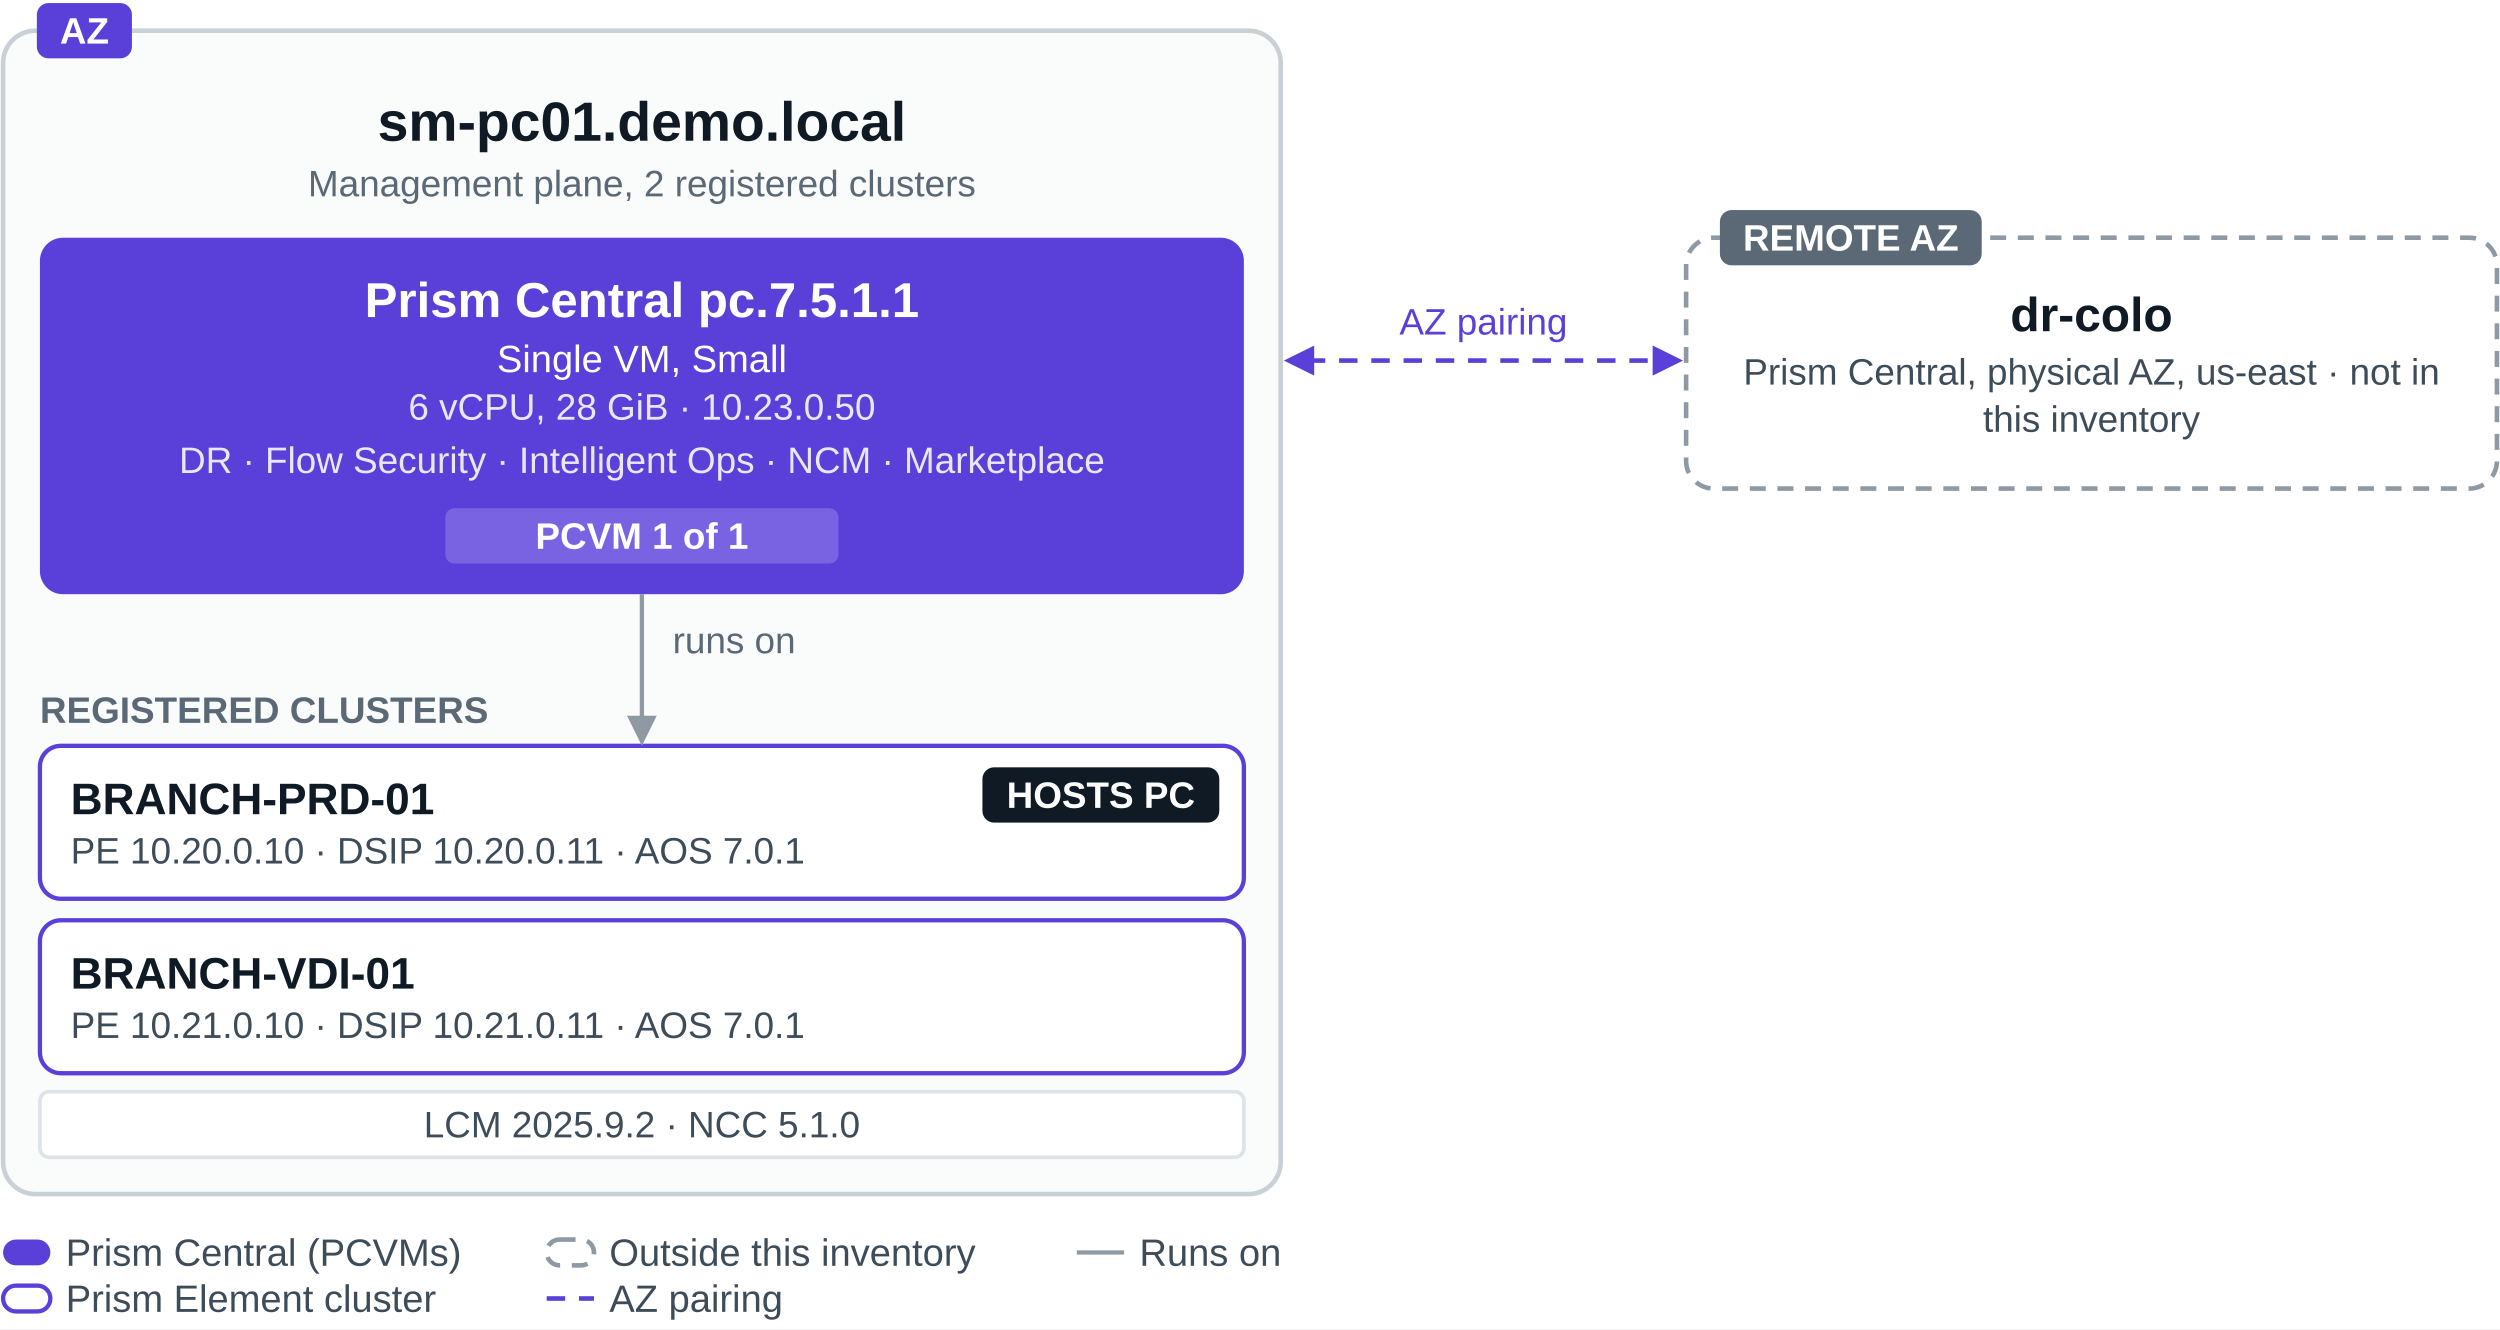
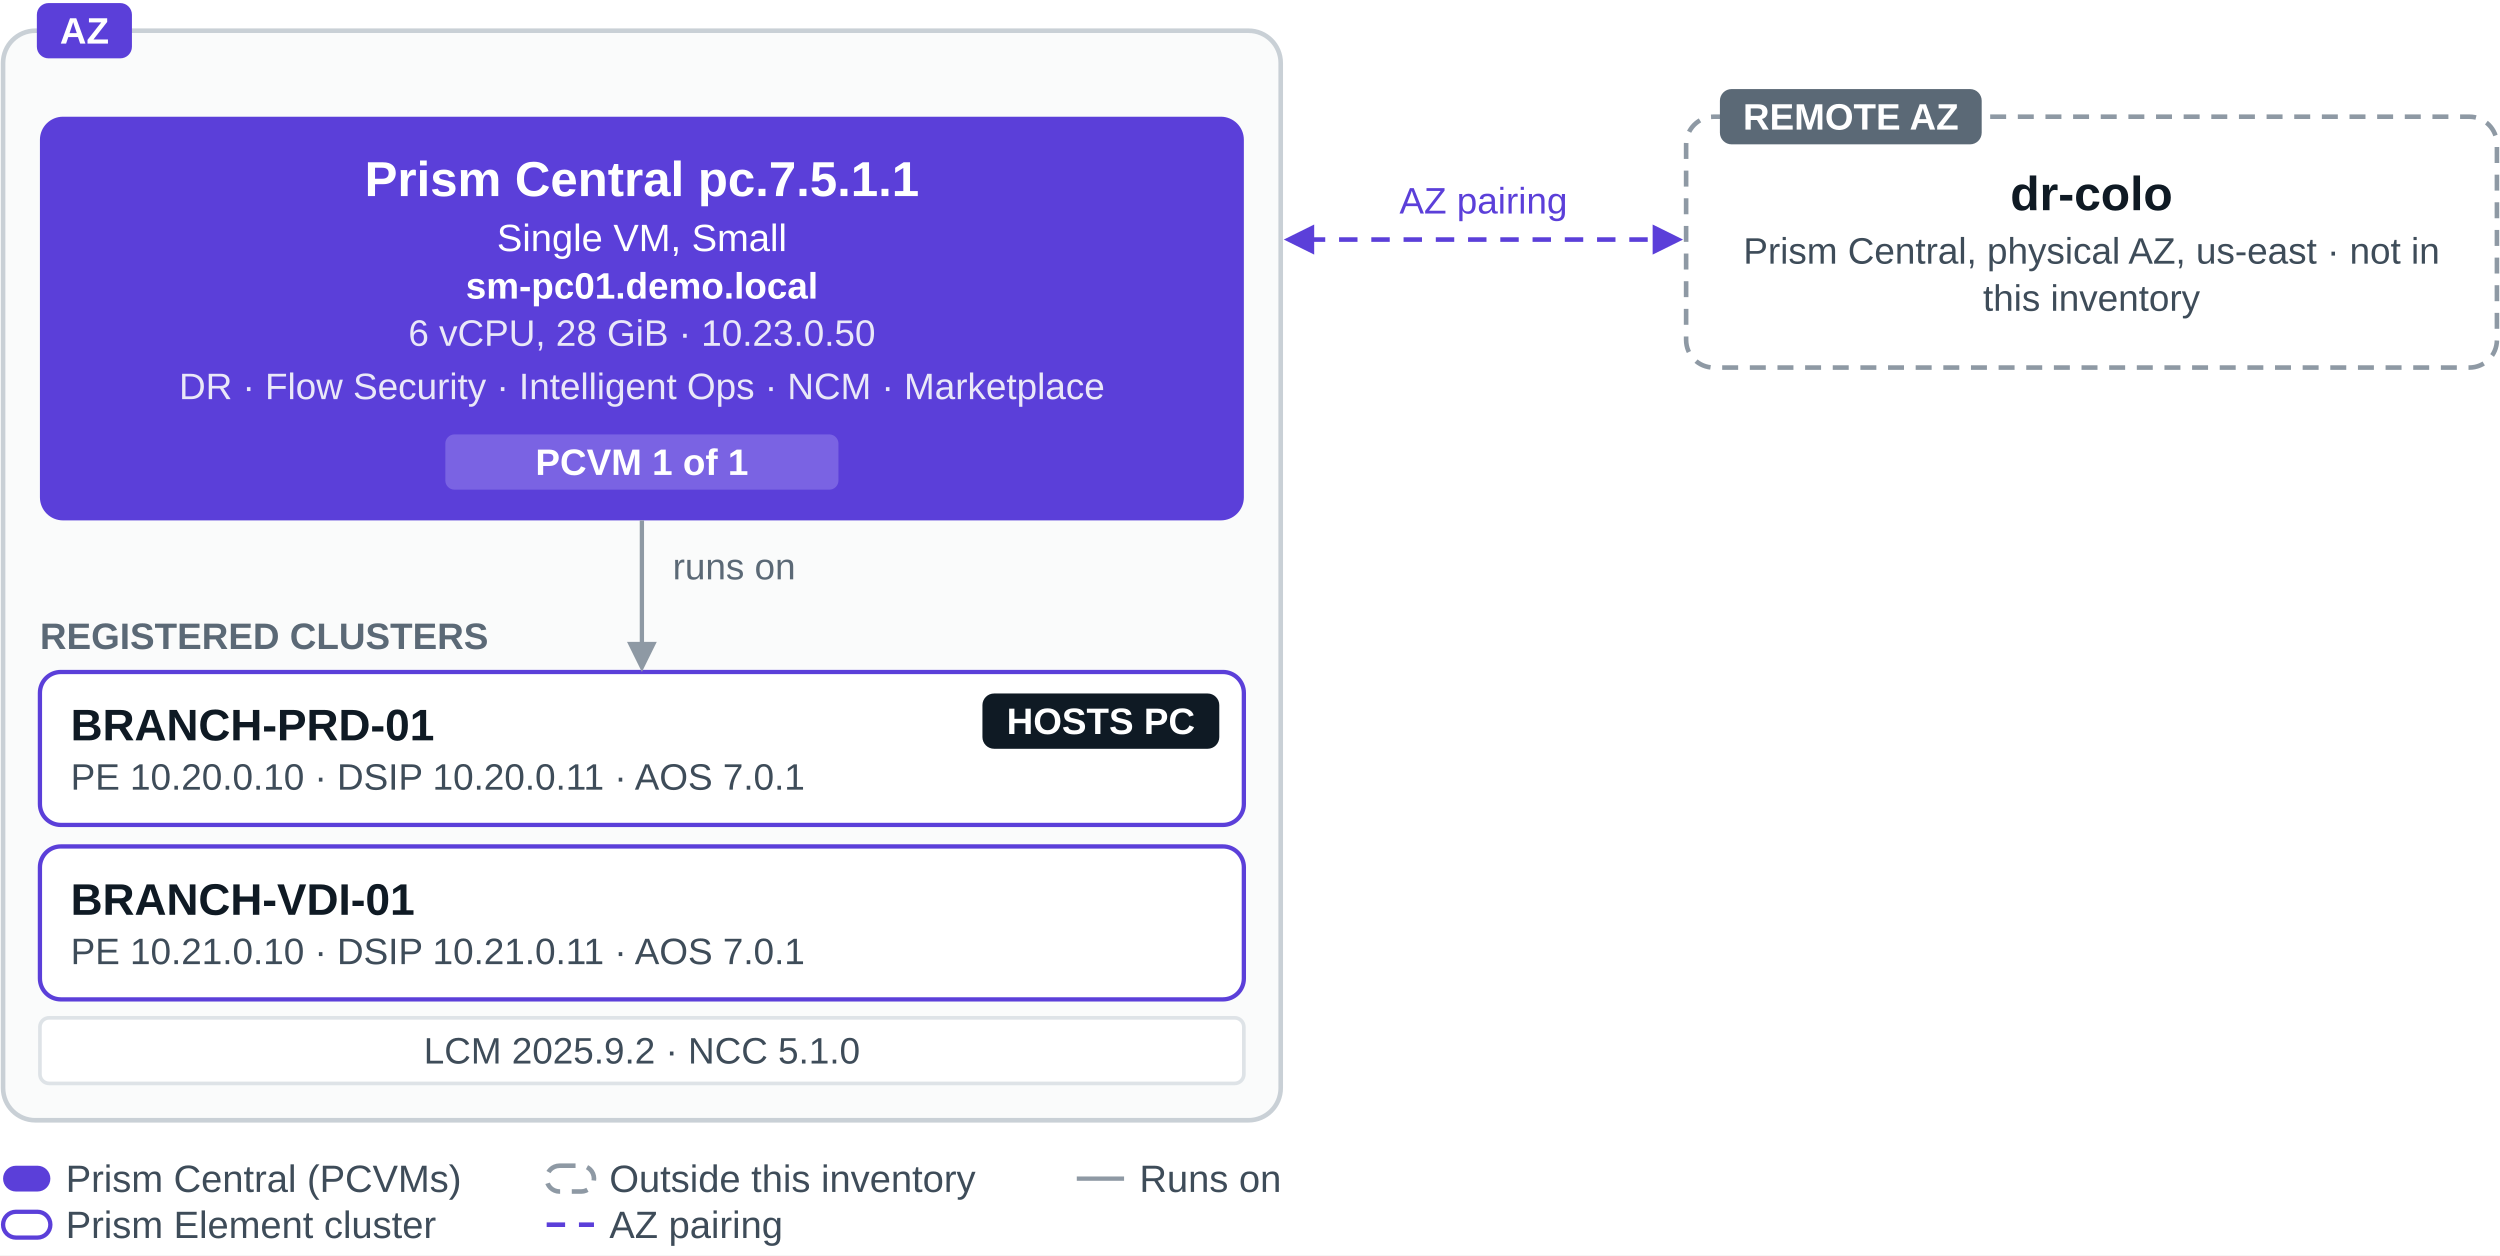
- <svg xmlns="http://www.w3.org/2000/svg" version="1.1" width="407pt" height="216.4pt" viewBox="0 0 407 216.4" font-family="Figtree, Calibri, 'Segoe UI', Arial, sans-serif">
-   <rect width="407" height="216.4" fill="#FFFFFF" />
+ <svg xmlns="http://www.w3.org/2000/svg" version="1.1" width="407pt" height="204.38pt" viewBox="0 0 407 204.38" font-family="Figtree, Calibri, 'Segoe UI', Arial, sans-serif">
+   <rect width="407" height="204.38" fill="#FFFFFF" />
  <g id="site:sm-pc01.demo.local" data-kind="container" data-name="sm-pc01.demo.local" data-prism-central="sm-pc01.demo.local">
-     <rect x="0.5" y="5" width="208" height="189.4" fill="#FAFBFB" rx="5.25" stroke="#C9D0D6" stroke-width="0.75" />
-     <text x="104.5" y="22.91" text-anchor="middle" font-size="9" font-weight="600" fill="#0F1A24" textLength="82.06" lengthAdjust="spacingAndGlyphs">sm-pc01.demo.local</text>
-     <text x="104.5" y="31.96" text-anchor="middle" font-size="6" fill="#5B6976" textLength="108.98" lengthAdjust="spacingAndGlyphs">Management plane, 2 registered clusters</text>
+     <rect x="0.5" y="5" width="208" height="177.38" fill="#FAFBFB" rx="5.25" stroke="#C9D0D6" stroke-width="0.75" />
  </g>
  <g id="site:sm-pc01.demo.local:clusters-label" data-kind="label">
-     <text x="6.5" y="117.68" font-size="6" font-weight="600" fill="#5B6976" textLength="67.03" lengthAdjust="spacingAndGlyphs">REGISTERED CLUSTERS</text>
+     <text x="6.5" y="105.66" font-size="6" font-weight="600" fill="#5B6976" textLength="67.03" lengthAdjust="spacingAndGlyphs">REGISTERED CLUSTERS</text>
  </g>
  <g id="cluster:0ca0388a-8411-5a32-a54a-f18b3163a417" data-kind="box" data-cluster-uuid="0ca0388a-8411-5a32-a54a-f18b3163a417" data-name="BRANCH-PRD-01" data-prism-central="sm-pc01.demo.local">
-     <rect x="6.5" y="121.42" width="196" height="24.9" fill="#FFFFFF" rx="3.4" stroke="#5B3FD9" stroke-width="0.7" />
-     <text x="11.5" y="132.55" font-size="7.2" font-weight="600" fill="#0F1A24" textLength="57.65" lengthAdjust="spacingAndGlyphs">BRANCH-PRD-01</text>
-     <text x="11.5" y="140.58" font-size="6" fill="#3E4C59" textLength="111.31" lengthAdjust="spacingAndGlyphs">PE 10.20.0.10 · DSIP 10.20.0.11 · AOS 7.0.1</text>
+     <rect x="6.5" y="109.4" width="196" height="24.9" fill="#FFFFFF" rx="3.4" stroke="#5B3FD9" stroke-width="0.7" />
+     <text x="11.5" y="120.53" font-size="7.2" font-weight="600" fill="#0F1A24" textLength="57.65" lengthAdjust="spacingAndGlyphs">BRANCH-PRD-01</text>
+     <text x="11.5" y="128.56" font-size="6" fill="#3E4C59" textLength="111.31" lengthAdjust="spacingAndGlyphs">PE 10.20.0.10 · DSIP 10.20.0.11 · AOS 7.0.1</text>
  </g>
  <g id="cluster:8996917a-a180-5d7e-83b7-4e276021ce55" data-kind="box" data-cluster-uuid="8996917a-a180-5d7e-83b7-4e276021ce55" data-name="BRANCH-VDI-01" data-prism-central="sm-pc01.demo.local">
-     <rect x="6.5" y="149.82" width="196" height="24.9" fill="#FFFFFF" rx="3.4" stroke="#5B3FD9" stroke-width="0.7" />
-     <text x="11.5" y="160.95" font-size="7.2" font-weight="600" fill="#0F1A24" textLength="55.94" lengthAdjust="spacingAndGlyphs">BRANCH-VDI-01</text>
-     <text x="11.5" y="168.98" font-size="6" fill="#3E4C59" textLength="108.58" lengthAdjust="spacingAndGlyphs">PE 10.21.0.10 · DSIP 10.21.0.11 · AOS 7.0.1</text>
+     <rect x="6.5" y="137.8" width="196" height="24.9" fill="#FFFFFF" rx="3.4" stroke="#5B3FD9" stroke-width="0.7" />
+     <text x="11.5" y="148.93" font-size="7.2" font-weight="600" fill="#0F1A24" textLength="55.94" lengthAdjust="spacingAndGlyphs">BRANCH-VDI-01</text>
+     <text x="11.5" y="156.96" font-size="6" fill="#3E4C59" textLength="108.58" lengthAdjust="spacingAndGlyphs">PE 10.21.0.10 · DSIP 10.21.0.11 · AOS 7.0.1</text>
  </g>
  <g id="site:sm-pc01.demo.local:pc" data-kind="box" data-name="Prism Central" data-prism-central="sm-pc01.demo.local">
-     <rect x="6.5" y="38.7" width="196" height="58.04" fill="#5B3FD9" rx="3.75" />
-     <text x="104.5" y="51.62" text-anchor="middle" font-size="8" font-weight="600" fill="#FFFFFF" textLength="83.25" lengthAdjust="spacingAndGlyphs">Prism Central pc.7.5.1.1</text>
-     <text x="104.5" y="60.58" text-anchor="middle" font-size="6.2" fill="#FFFFFF" textLength="46.07" lengthAdjust="spacingAndGlyphs">Single VM, Small</text>
-     <text x="104.5" y="68.32" text-anchor="middle" font-size="6" fill="#EAE8F8" textLength="73.34" lengthAdjust="spacingAndGlyphs">6 vCPU, 28 GiB · 10.23.0.50</text>
-     <text x="104.5" y="77" text-anchor="middle" font-size="6" fill="#EAE8F8" textLength="149.03" lengthAdjust="spacingAndGlyphs">DR · Flow Security · Intelligent Ops · NCM · Marketplace</text>
+     <rect x="6.5" y="19" width="196" height="65.72" fill="#5B3FD9" rx="3.75" />
+     <text x="104.5" y="31.92" text-anchor="middle" font-size="8" font-weight="600" fill="#FFFFFF" textLength="83.25" lengthAdjust="spacingAndGlyphs">Prism Central pc.7.5.1.1</text>
+     <text x="104.5" y="40.88" text-anchor="middle" font-size="6.2" fill="#FFFFFF" textLength="46.07" lengthAdjust="spacingAndGlyphs">Single VM, Small</text>
+     <text x="104.5" y="48.62" text-anchor="middle" font-size="6" font-weight="600" fill="#FFFFFF" textLength="54.71" lengthAdjust="spacingAndGlyphs">sm-pc01.demo.local</text>
+     <text x="104.5" y="56.3" text-anchor="middle" font-size="6" fill="#EAE8F8" textLength="73.34" lengthAdjust="spacingAndGlyphs">6 vCPU, 28 GiB · 10.23.0.50</text>
+     <text x="104.5" y="64.98" text-anchor="middle" font-size="6" fill="#EAE8F8" textLength="149.03" lengthAdjust="spacingAndGlyphs">DR · Flow Security · Intelligent Ops · NCM · Marketplace</text>
  </g>
  <g id="az:dr-colo" data-kind="box" data-availability-zone="dr-colo" data-name="dr-colo">
-     <rect x="274.5" y="38.7" width="132" height="40.84" fill="#FFFFFF" rx="4.5" stroke="#8E99A4" stroke-width="0.75" stroke-dasharray="2.6 1.9" />
-     <text x="340.5" y="53.92" text-anchor="middle" font-size="7.8" font-weight="600" fill="#0F1A24" textLength="25.79" lengthAdjust="spacingAndGlyphs">dr-colo</text>
-     <text x="340.5" y="62.62" text-anchor="middle" font-size="6" fill="#3E4C59" textLength="112.69" lengthAdjust="spacingAndGlyphs">Prism Central, physical AZ, us-east · not in</text>
-     <text x="340.5" y="70.3" text-anchor="middle" font-size="6" fill="#3E4C59" textLength="36.7" lengthAdjust="spacingAndGlyphs">this inventory</text>
+     <rect x="274.5" y="19" width="132" height="40.84" fill="#FFFFFF" rx="4.5" stroke="#8E99A4" stroke-width="0.75" stroke-dasharray="2.6 1.9" />
+     <text x="340.5" y="34.22" text-anchor="middle" font-size="7.8" font-weight="600" fill="#0F1A24" textLength="25.79" lengthAdjust="spacingAndGlyphs">dr-colo</text>
+     <text x="340.5" y="42.92" text-anchor="middle" font-size="6" fill="#3E4C59" textLength="112.69" lengthAdjust="spacingAndGlyphs">Prism Central, physical AZ, us-east · not in</text>
+     <text x="340.5" y="50.6" text-anchor="middle" font-size="6" fill="#3E4C59" textLength="36.7" lengthAdjust="spacingAndGlyphs">this inventory</text>
  </g>
  <g id="legend:0" data-kind="swatch">
-     <rect x="0.5" y="201.8" width="7.7" height="4.2" fill="#5B3FD9" rx="2.1" />
+     <rect x="0.5" y="189.78" width="7.7" height="4.2" fill="#5B3FD9" rx="2.1" />
  </g>
  <g id="legend:0:label" data-kind="label">
-     <text x="10.7" y="206.07" font-size="6.2" fill="#3E4C59" textLength="63.49" lengthAdjust="spacingAndGlyphs">Prism Central (PCVMs)</text>
+     <text x="10.7" y="194.05" font-size="6.2" fill="#3E4C59" textLength="63.49" lengthAdjust="spacingAndGlyphs">Prism Central (PCVMs)</text>
  </g>
  <g id="legend:1" data-kind="swatch">
-     <rect x="0.5" y="209.3" width="7.7" height="4.2" fill="#FFFFFF" rx="2.1" stroke="#5B3FD9" stroke-width="0.7" />
+     <rect x="0.5" y="197.28" width="7.7" height="4.2" fill="#FFFFFF" rx="2.1" stroke="#5B3FD9" stroke-width="0.7" />
  </g>
  <g id="legend:1:label" data-kind="label">
-     <text x="10.7" y="213.57" font-size="6.2" fill="#3E4C59" textLength="60.13" lengthAdjust="spacingAndGlyphs">Prism Element cluster</text>
+     <text x="10.7" y="201.55" font-size="6.2" fill="#3E4C59" textLength="60.13" lengthAdjust="spacingAndGlyphs">Prism Element cluster</text>
  </g>
  <g id="legend:2" data-kind="swatch">
-     <rect x="89" y="201.8" width="7.7" height="4.2" fill="#FFFFFF" rx="2.1" stroke="#8E99A4" stroke-width="0.75" stroke-dasharray="2.6 1.9" />
+     <rect x="89" y="189.78" width="7.7" height="4.2" fill="#FFFFFF" rx="2.1" stroke="#8E99A4" stroke-width="0.75" stroke-dasharray="2.6 1.9" />
  </g>
  <g id="legend:2:label" data-kind="label">
-     <text x="99.2" y="206.07" font-size="6.2" fill="#3E4C59" textLength="61.42" lengthAdjust="spacingAndGlyphs">Outside this inventory</text>
+     <text x="99.2" y="194.05" font-size="6.2" fill="#3E4C59" textLength="61.42" lengthAdjust="spacingAndGlyphs">Outside this inventory</text>
  </g>
  <g id="legend:3:label" data-kind="label">
-     <text x="99.2" y="213.57" font-size="6.2" fill="#3E4C59" textLength="28.6" lengthAdjust="spacingAndGlyphs">AZ pairing</text>
+     <text x="99.2" y="201.55" font-size="6.2" fill="#3E4C59" textLength="28.6" lengthAdjust="spacingAndGlyphs">AZ pairing</text>
  </g>
  <g id="legend:4:label" data-kind="label">
-     <text x="185.5" y="206.07" font-size="6.2" fill="#3E4C59" textLength="22.28" lengthAdjust="spacingAndGlyphs">Runs on</text>
+     <text x="185.5" y="194.05" font-size="6.2" fill="#3E4C59" textLength="22.28" lengthAdjust="spacingAndGlyphs">Runs on</text>
  </g>
  <g id="site:sm-pc01.demo.local:pc-&gt;cluster:0ca0388a-8411-5a32-a54a-f18b3163a417" data-kind="edge" data-link="runs_on">
-     <polyline points="104.5,96.74 104.5,117.72" fill="none" stroke="#8E99A4" stroke-width="0.7" stroke-linejoin="round" />
-     <polygon points="104.5,121.42 102.08,116.52 106.92,116.52" fill="#8E99A4" />
+     <polyline points="104.5,84.72 104.5,105.7" fill="none" stroke="#8E99A4" stroke-width="0.7" stroke-linejoin="round" />
+     <polygon points="104.5,109.4 102.08,104.5 106.92,104.5" fill="#8E99A4" />
  </g>
  <g id="link:pairing:site:sm-pc01.demo.local-&gt;az:dr-colo" data-kind="edge" data-link="pairing">
-     <polyline points="212.75,58.7 270.25,58.7" fill="none" stroke="#5B3FD9" stroke-width="0.75" stroke-linejoin="round" stroke-dasharray="3 2.25" />
-     <polygon points="274,58.7 269.05,61.15 269.05,56.25" fill="#5B3FD9" />
-     <polygon points="209,58.7 213.95,56.25 213.95,61.15" fill="#5B3FD9" />
+     <polyline points="212.75,39 270.25,39" fill="none" stroke="#5B3FD9" stroke-width="0.75" stroke-linejoin="round" stroke-dasharray="3 2.25" />
+     <polygon points="274,39 269.05,41.45 269.05,36.55" fill="#5B3FD9" />
+     <polygon points="209,39 213.95,36.55 213.95,41.45" fill="#5B3FD9" />
  </g>
  <g id="legend:3" data-kind="edge" data-link="">
-     <polyline points="89,211.4 96.7,211.4" fill="none" stroke="#5B3FD9" stroke-width="0.75" stroke-linejoin="round" stroke-dasharray="3 2.25" />
+     <polyline points="89,199.38 96.7,199.38" fill="none" stroke="#5B3FD9" stroke-width="0.75" stroke-linejoin="round" stroke-dasharray="3 2.25" />
  </g>
  <g id="legend:4" data-kind="edge" data-link="">
-     <polyline points="175.3,203.9 183,203.9" fill="none" stroke="#8E99A4" stroke-width="0.7" stroke-linejoin="round" />
+     <polyline points="175.3,191.88 183,191.88" fill="none" stroke="#8E99A4" stroke-width="0.7" stroke-linejoin="round" />
  </g>
  <g>
-     <text x="119.51" y="106.34" text-anchor="middle" font-size="6" fill="#5B6976" textLength="19.83" lengthAdjust="spacingAndGlyphs">runs on</text>
+     <text x="119.51" y="94.32" text-anchor="middle" font-size="6" fill="#5B6976" textLength="19.83" lengthAdjust="spacingAndGlyphs">runs on</text>
  </g>
  <g>
-     <text x="241.5" y="54.46" text-anchor="middle" font-size="6" fill="#5B3FD9" textLength="27.68" lengthAdjust="spacingAndGlyphs">AZ pairing</text>
+     <text x="241.5" y="34.76" text-anchor="middle" font-size="6" fill="#5B3FD9" textLength="27.68" lengthAdjust="spacingAndGlyphs">AZ pairing</text>
  </g>
  <g id="site:sm-pc01.demo.local:tag" data-kind="tag">
    <rect x="6" y="0.5" width="15.48" height="9" fill="#5B3FD9" rx="1.9" />
    <text x="13.74" y="7.1" text-anchor="middle" font-size="6" font-weight="600" fill="#FFFFFF" textLength="8" lengthAdjust="spacingAndGlyphs">AZ</text>
  </g>
  <g id="cluster:0ca0388a-8411-5a32-a54a-f18b3163a417:tag:HOSTS PC" data-kind="tag">
-     <rect x="159.94" y="124.92" width="38.56" height="9" fill="#0F1A24" rx="1.9" />
-     <text x="179.22" y="131.52" text-anchor="middle" font-size="6" font-weight="600" fill="#FFFFFF" textLength="29.3" lengthAdjust="spacingAndGlyphs">HOSTS PC</text>
+     <rect x="159.94" y="112.9" width="38.56" height="9" fill="#0F1A24" rx="1.9" />
+     <text x="179.22" y="119.5" text-anchor="middle" font-size="6" font-weight="600" fill="#FFFFFF" textLength="29.3" lengthAdjust="spacingAndGlyphs">HOSTS PC</text>
  </g>
  <g id="site:sm-pc01.demo.local:pc:pcvm:1" data-kind="pill">
-     <rect x="72.5" y="82.74" width="64" height="9" fill="#7A63E3" rx="1.5" />
-     <text x="104.5" y="89.34" text-anchor="middle" font-size="6" font-weight="600" fill="#FFFFFF" textLength="32.44" lengthAdjust="spacingAndGlyphs">PCVM 1 of 1</text>
+     <rect x="72.5" y="70.72" width="64" height="9" fill="#7A63E3" rx="1.5" />
+     <text x="104.5" y="77.32" text-anchor="middle" font-size="6" font-weight="600" fill="#FFFFFF" textLength="32.44" lengthAdjust="spacingAndGlyphs">PCVM 1 of 1</text>
  </g>
  <g id="site:sm-pc01.demo.local:versions" data-kind="strip">
-     <rect x="6.5" y="177.72" width="196" height="10.68" fill="#FFFFFF" rx="1.5" stroke="#DEE3E7" stroke-width="0.6" />
-     <text x="104.5" y="185.16" text-anchor="middle" font-size="6" fill="#3E4C59" textLength="68.79" lengthAdjust="spacingAndGlyphs">LCM 2025.9.2 · NCC 5.1.0</text>
+     <rect x="6.5" y="165.7" width="196" height="10.68" fill="#FFFFFF" rx="1.5" stroke="#DEE3E7" stroke-width="0.6" />
+     <text x="104.5" y="173.14" text-anchor="middle" font-size="6" fill="#3E4C59" textLength="68.79" lengthAdjust="spacingAndGlyphs">LCM 2025.9.2 · NCC 5.1.0</text>
  </g>
  <g id="az:dr-colo:tag" data-kind="tag">
-     <rect x="280" y="34.2" width="42.62" height="9" fill="#5B6976" rx="1.9" />
-     <text x="301.31" y="40.8" text-anchor="middle" font-size="6" font-weight="600" fill="#FFFFFF" textLength="33.6" lengthAdjust="spacingAndGlyphs">REMOTE AZ</text>
+     <rect x="280" y="14.5" width="42.62" height="9" fill="#5B6976" rx="1.9" />
+     <text x="301.31" y="21.1" text-anchor="middle" font-size="6" font-weight="600" fill="#FFFFFF" textLength="33.6" lengthAdjust="spacingAndGlyphs">REMOTE AZ</text>
  </g>
</svg>
